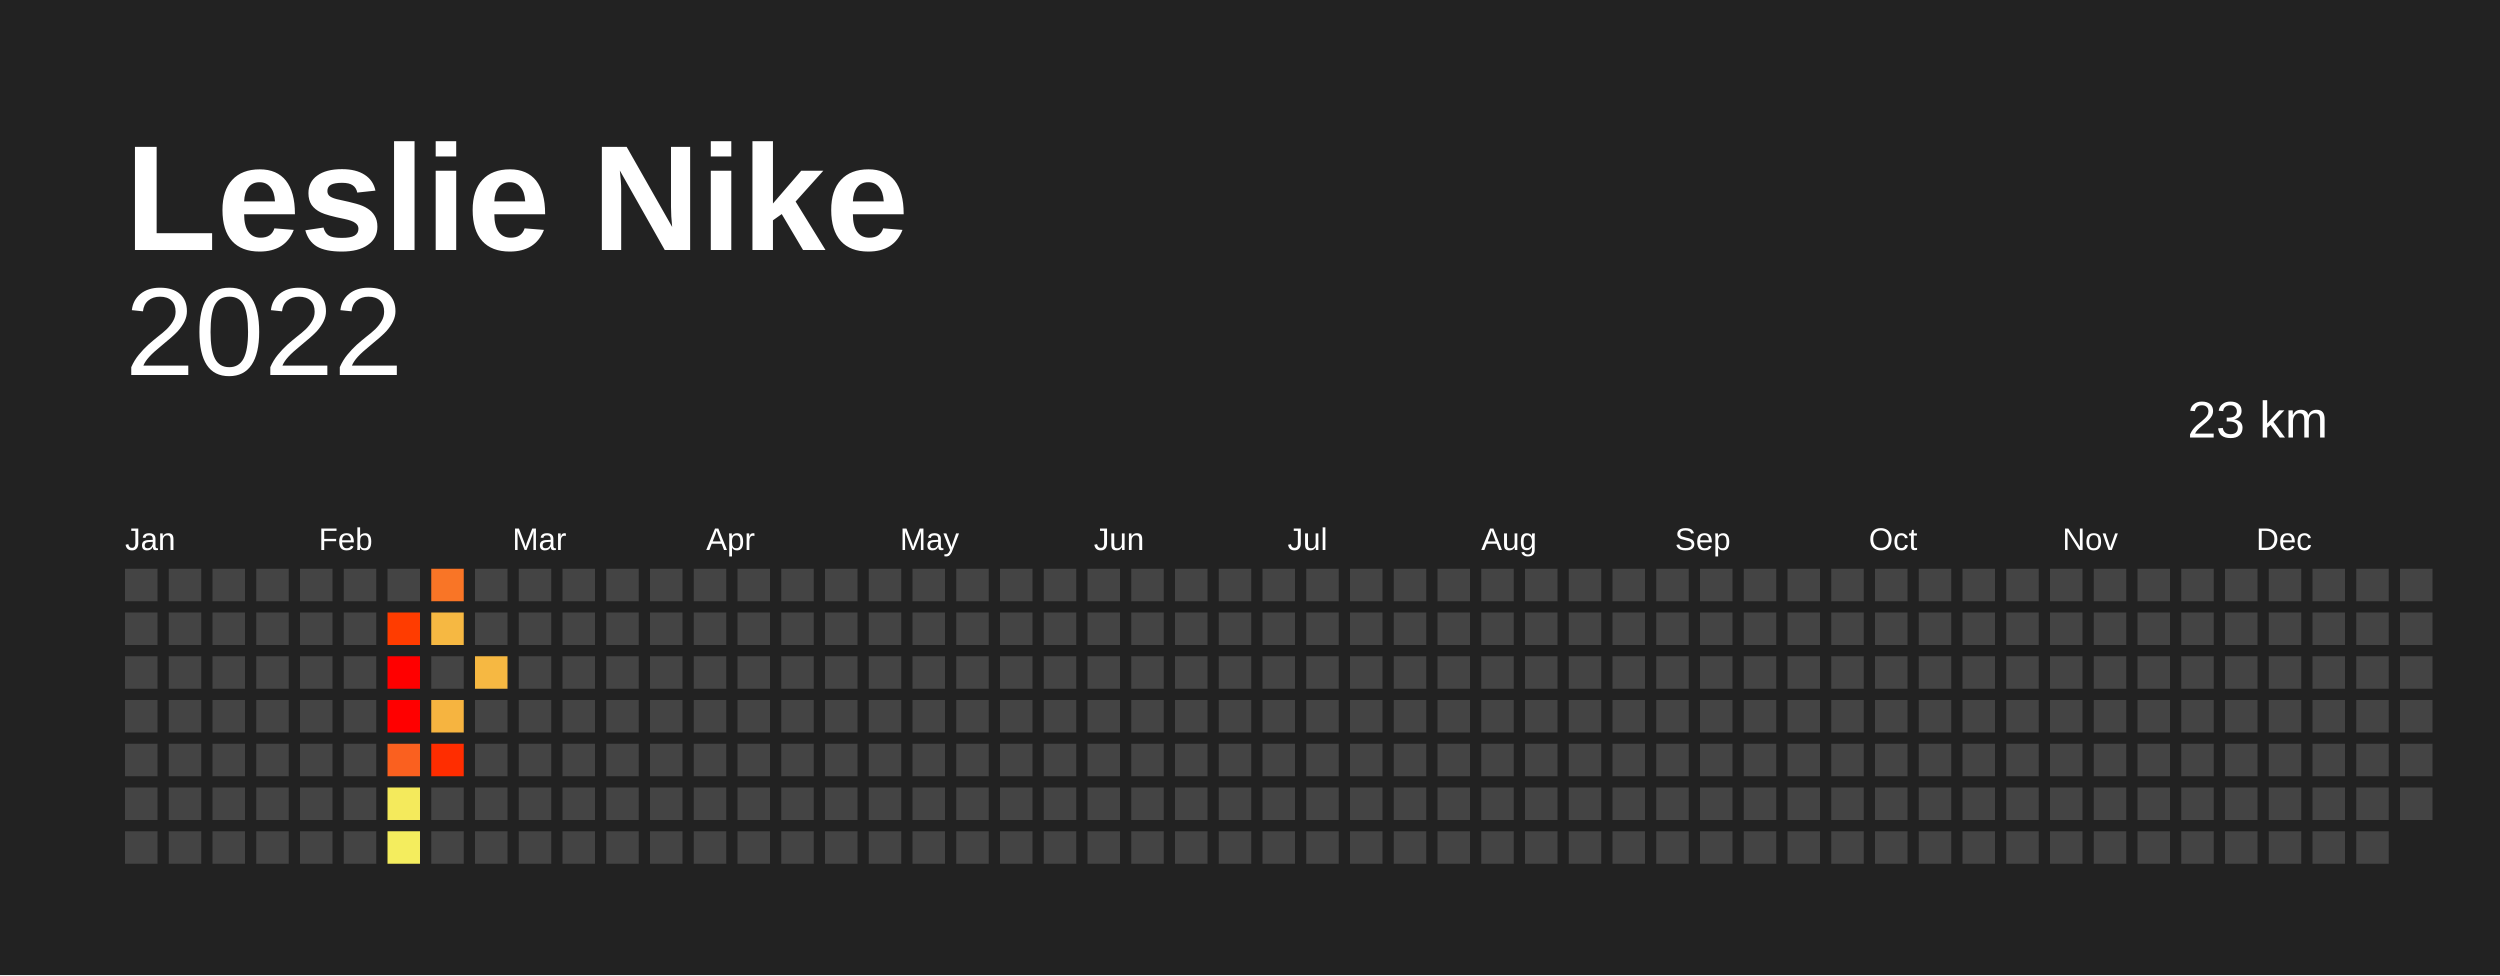
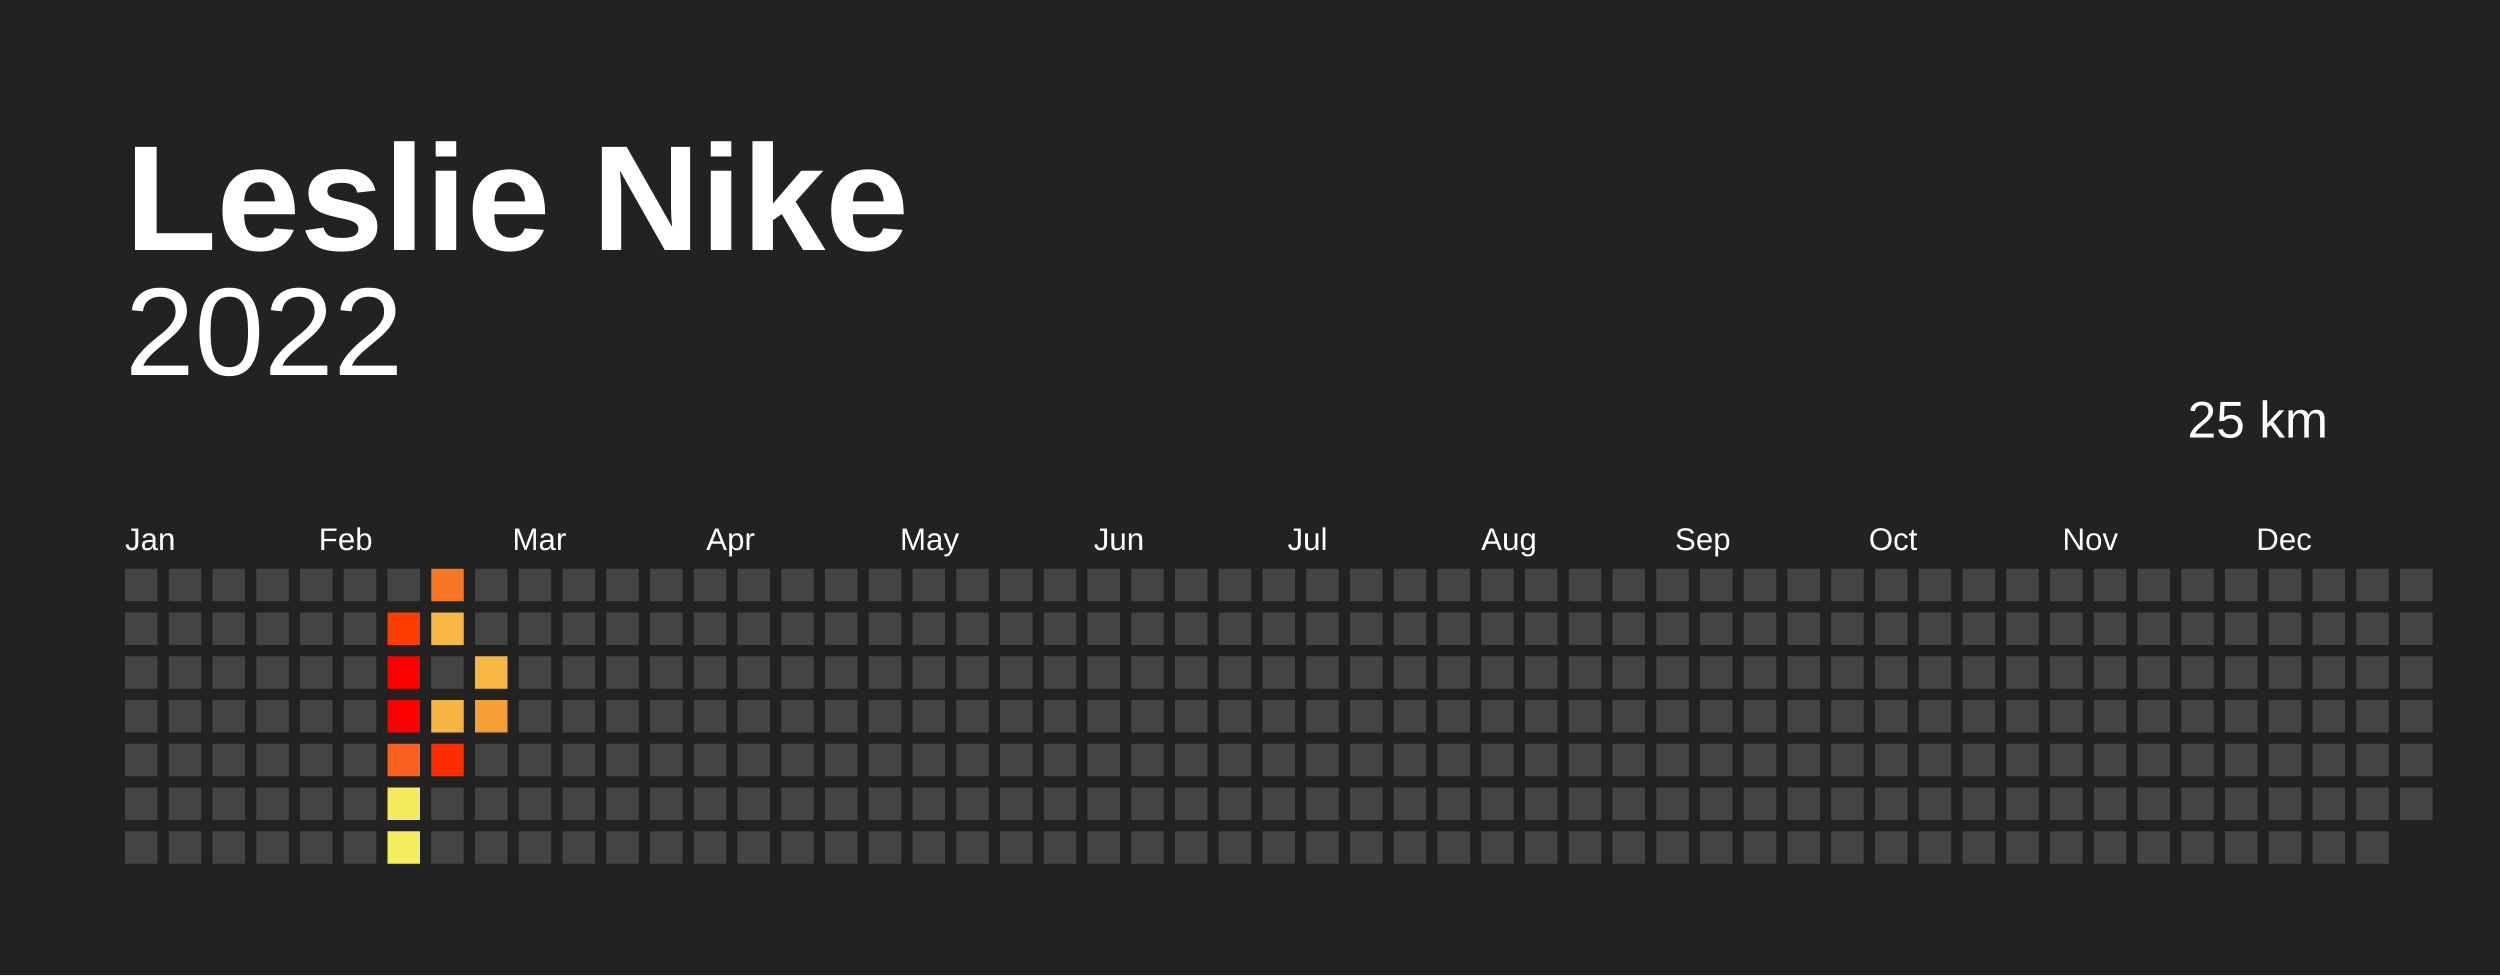
<svg xmlns="http://www.w3.org/2000/svg" baseProfile="full" height="78mm" version="1.1" viewBox="0,0,200,78" width="200mm">
  <defs />
  <rect fill="#222222" height="78" width="200" x="0" y="0" />
  <text fill="#FFFFFF" style="font-size:12px; font-family:Arial; font-weight:bold;" x="10" y="20">Leslie Nike</text>
  <text alignment-baseline="hanging" fill="#FFFFFF" style="font-size:10.0px; font-family:Arial;" x="10" y="30">2022</text>
-   <text alignment-baseline="hanging" fill="#FFFFFF" style="font-size:4.125px; font-family:Arial;" x="175" y="35">23 km</text>
+   <text alignment-baseline="hanging" fill="#FFFFFF" style="font-size:4.125px; font-family:Arial;" x="175" y="35">25 km</text>
  <text fill="#FFFFFF" style="font-size:2.5px; font-family:Arial" x="10.0" y="44">Jan</text>
  <text fill="#FFFFFF" style="font-size:2.5px; font-family:Arial" x="25.5" y="44">Feb</text>
  <text fill="#FFFFFF" style="font-size:2.5px; font-family:Arial" x="41.0" y="44">Mar</text>
  <text fill="#FFFFFF" style="font-size:2.5px; font-family:Arial" x="56.5" y="44">Apr</text>
  <text fill="#FFFFFF" style="font-size:2.5px; font-family:Arial" x="72.0" y="44">May</text>
  <text fill="#FFFFFF" style="font-size:2.5px; font-family:Arial" x="87.5" y="44">Jun</text>
  <text fill="#FFFFFF" style="font-size:2.5px; font-family:Arial" x="103.0" y="44">Jul</text>
  <text fill="#FFFFFF" style="font-size:2.5px; font-family:Arial" x="118.5" y="44">Aug</text>
  <text fill="#FFFFFF" style="font-size:2.5px; font-family:Arial" x="134.0" y="44">Sep</text>
  <text fill="#FFFFFF" style="font-size:2.5px; font-family:Arial" x="149.5" y="44">Oct</text>
  <text fill="#FFFFFF" style="font-size:2.5px; font-family:Arial" x="165.0" y="44">Nov</text>
  <text fill="#FFFFFF" style="font-size:2.5px; font-family:Arial" x="180.5" y="44">Dec</text>
  <rect fill="#444444" height="2.6" width="2.6" x="10.0" y="45.5" />
  <rect fill="#444444" height="2.6" width="2.6" x="10.0" y="49.0" />
  <rect fill="#444444" height="2.6" width="2.6" x="10.0" y="52.5" />
  <rect fill="#444444" height="2.6" width="2.6" x="10.0" y="56.0" />
  <rect fill="#444444" height="2.6" width="2.6" x="10.0" y="59.5" />
  <rect fill="#444444" height="2.6" width="2.6" x="10.0" y="63.0" />
  <rect fill="#444444" height="2.6" width="2.6" x="10.0" y="66.5" />
  <rect fill="#444444" height="2.6" width="2.6" x="13.5" y="45.5" />
  <rect fill="#444444" height="2.6" width="2.6" x="13.5" y="49.0" />
  <rect fill="#444444" height="2.6" width="2.6" x="13.5" y="52.5" />
  <rect fill="#444444" height="2.6" width="2.6" x="13.5" y="56.0" />
  <rect fill="#444444" height="2.6" width="2.6" x="13.5" y="59.5" />
  <rect fill="#444444" height="2.6" width="2.6" x="13.5" y="63.0" />
  <rect fill="#444444" height="2.6" width="2.6" x="13.5" y="66.5" />
  <rect fill="#444444" height="2.6" width="2.6" x="17.0" y="45.5" />
  <rect fill="#444444" height="2.6" width="2.6" x="17.0" y="49.0" />
  <rect fill="#444444" height="2.6" width="2.6" x="17.0" y="52.5" />
  <rect fill="#444444" height="2.6" width="2.6" x="17.0" y="56.0" />
  <rect fill="#444444" height="2.6" width="2.6" x="17.0" y="59.5" />
  <rect fill="#444444" height="2.6" width="2.6" x="17.0" y="63.0" />
  <rect fill="#444444" height="2.6" width="2.6" x="17.0" y="66.5" />
  <rect fill="#444444" height="2.6" width="2.6" x="20.5" y="45.5" />
  <rect fill="#444444" height="2.6" width="2.6" x="20.5" y="49.0" />
  <rect fill="#444444" height="2.6" width="2.6" x="20.5" y="52.5" />
  <rect fill="#444444" height="2.6" width="2.6" x="20.5" y="56.0" />
  <rect fill="#444444" height="2.6" width="2.6" x="20.5" y="59.5" />
  <rect fill="#444444" height="2.6" width="2.6" x="20.5" y="63.0" />
  <rect fill="#444444" height="2.6" width="2.6" x="20.5" y="66.5" />
  <rect fill="#444444" height="2.6" width="2.6" x="24.0" y="45.5" />
  <rect fill="#444444" height="2.6" width="2.6" x="24.0" y="49.0" />
  <rect fill="#444444" height="2.6" width="2.6" x="24.0" y="52.5" />
  <rect fill="#444444" height="2.6" width="2.6" x="24.0" y="56.0" />
  <rect fill="#444444" height="2.6" width="2.6" x="24.0" y="59.5" />
  <rect fill="#444444" height="2.6" width="2.6" x="24.0" y="63.0" />
  <rect fill="#444444" height="2.6" width="2.6" x="24.0" y="66.5" />
  <rect fill="#444444" height="2.6" width="2.6" x="27.5" y="45.5" />
  <rect fill="#444444" height="2.6" width="2.6" x="27.5" y="49.0" />
  <rect fill="#444444" height="2.6" width="2.6" x="27.5" y="52.5" />
  <rect fill="#444444" height="2.6" width="2.6" x="27.5" y="56.0" />
  <rect fill="#444444" height="2.6" width="2.6" x="27.5" y="59.5" />
  <rect fill="#444444" height="2.6" width="2.6" x="27.5" y="63.0" />
  <rect fill="#444444" height="2.6" width="2.6" x="27.5" y="66.5" />
  <rect fill="#444444" height="2.6" width="2.6" x="31.0" y="45.5" />
  <rect fill="#ff3c00" height="2.6" width="2.6" x="31.0" y="49.0" />
  <rect fill="red" height="2.6" width="2.6" x="31.0" y="52.5" />
  <rect fill="red" height="2.6" width="2.6" x="31.0" y="56.0" />
  <rect fill="#fa601f" height="2.6" width="2.6" x="31.0" y="59.5" />
  <rect fill="#f4ea5c" height="2.6" width="2.6" x="31.0" y="63.0" />
  <rect fill="#f4ed5e" height="2.6" width="2.6" x="31.0" y="66.5" />
  <rect fill="#f97526" height="2.6" width="2.6" x="34.5" y="45.5" />
  <rect fill="#f6b842" height="2.6" width="2.6" x="34.5" y="49.0" />
  <rect fill="#444444" height="2.6" width="2.6" x="34.5" y="52.5" />
  <rect fill="#f6b440" height="2.6" width="2.6" x="34.5" y="56.0" />
  <rect fill="#ff2d00" height="2.6" width="2.6" x="34.5" y="59.5" />
  <rect fill="#444444" height="2.6" width="2.6" x="34.5" y="63.0" />
  <rect fill="#444444" height="2.6" width="2.6" x="34.5" y="66.5" />
  <rect fill="#444444" height="2.6" width="2.6" x="38.0" y="45.5" />
  <rect fill="#444444" height="2.6" width="2.6" x="38.0" y="49.0" />
  <rect fill="#f6b842" height="2.6" width="2.6" x="38.0" y="52.5" />
-   <rect fill="#444444" height="2.6" width="2.6" x="38.0" y="56.0" />
+   <rect fill="#f79f37" height="2.6" width="2.6" x="38.0" y="56.0" />
  <rect fill="#444444" height="2.6" width="2.6" x="38.0" y="59.5" />
  <rect fill="#444444" height="2.6" width="2.6" x="38.0" y="63.0" />
  <rect fill="#444444" height="2.6" width="2.6" x="38.0" y="66.5" />
  <rect fill="#444444" height="2.6" width="2.6" x="41.5" y="45.5" />
  <rect fill="#444444" height="2.6" width="2.6" x="41.5" y="49.0" />
  <rect fill="#444444" height="2.6" width="2.6" x="41.5" y="52.5" />
  <rect fill="#444444" height="2.6" width="2.6" x="41.5" y="56.0" />
  <rect fill="#444444" height="2.6" width="2.6" x="41.5" y="59.5" />
  <rect fill="#444444" height="2.6" width="2.6" x="41.5" y="63.0" />
  <rect fill="#444444" height="2.6" width="2.6" x="41.5" y="66.5" />
  <rect fill="#444444" height="2.6" width="2.6" x="45.0" y="45.5" />
  <rect fill="#444444" height="2.6" width="2.6" x="45.0" y="49.0" />
  <rect fill="#444444" height="2.6" width="2.6" x="45.0" y="52.5" />
  <rect fill="#444444" height="2.6" width="2.6" x="45.0" y="56.0" />
  <rect fill="#444444" height="2.6" width="2.6" x="45.0" y="59.5" />
  <rect fill="#444444" height="2.6" width="2.6" x="45.0" y="63.0" />
  <rect fill="#444444" height="2.6" width="2.6" x="45.0" y="66.5" />
  <rect fill="#444444" height="2.6" width="2.6" x="48.5" y="45.5" />
  <rect fill="#444444" height="2.6" width="2.6" x="48.5" y="49.0" />
  <rect fill="#444444" height="2.6" width="2.6" x="48.5" y="52.5" />
  <rect fill="#444444" height="2.6" width="2.6" x="48.5" y="56.0" />
  <rect fill="#444444" height="2.6" width="2.6" x="48.5" y="59.5" />
  <rect fill="#444444" height="2.6" width="2.6" x="48.5" y="63.0" />
  <rect fill="#444444" height="2.6" width="2.6" x="48.5" y="66.5" />
  <rect fill="#444444" height="2.6" width="2.6" x="52.0" y="45.5" />
  <rect fill="#444444" height="2.6" width="2.6" x="52.0" y="49.0" />
  <rect fill="#444444" height="2.6" width="2.6" x="52.0" y="52.5" />
  <rect fill="#444444" height="2.6" width="2.6" x="52.0" y="56.0" />
  <rect fill="#444444" height="2.6" width="2.6" x="52.0" y="59.5" />
  <rect fill="#444444" height="2.6" width="2.6" x="52.0" y="63.0" />
  <rect fill="#444444" height="2.6" width="2.6" x="52.0" y="66.5" />
  <rect fill="#444444" height="2.6" width="2.6" x="55.5" y="45.5" />
  <rect fill="#444444" height="2.6" width="2.6" x="55.5" y="49.0" />
  <rect fill="#444444" height="2.6" width="2.6" x="55.5" y="52.5" />
  <rect fill="#444444" height="2.6" width="2.6" x="55.5" y="56.0" />
  <rect fill="#444444" height="2.6" width="2.6" x="55.5" y="59.5" />
  <rect fill="#444444" height="2.6" width="2.6" x="55.5" y="63.0" />
  <rect fill="#444444" height="2.6" width="2.6" x="55.5" y="66.5" />
  <rect fill="#444444" height="2.6" width="2.6" x="59.0" y="45.5" />
  <rect fill="#444444" height="2.6" width="2.6" x="59.0" y="49.0" />
  <rect fill="#444444" height="2.6" width="2.6" x="59.0" y="52.5" />
  <rect fill="#444444" height="2.6" width="2.6" x="59.0" y="56.0" />
  <rect fill="#444444" height="2.6" width="2.6" x="59.0" y="59.5" />
  <rect fill="#444444" height="2.6" width="2.6" x="59.0" y="63.0" />
  <rect fill="#444444" height="2.6" width="2.6" x="59.0" y="66.5" />
  <rect fill="#444444" height="2.6" width="2.6" x="62.5" y="45.5" />
  <rect fill="#444444" height="2.6" width="2.6" x="62.5" y="49.0" />
  <rect fill="#444444" height="2.6" width="2.6" x="62.5" y="52.5" />
  <rect fill="#444444" height="2.6" width="2.6" x="62.5" y="56.0" />
  <rect fill="#444444" height="2.6" width="2.6" x="62.5" y="59.5" />
  <rect fill="#444444" height="2.6" width="2.6" x="62.5" y="63.0" />
  <rect fill="#444444" height="2.6" width="2.6" x="62.5" y="66.5" />
  <rect fill="#444444" height="2.6" width="2.6" x="66.0" y="45.5" />
  <rect fill="#444444" height="2.6" width="2.6" x="66.0" y="49.0" />
  <rect fill="#444444" height="2.6" width="2.6" x="66.0" y="52.5" />
  <rect fill="#444444" height="2.6" width="2.6" x="66.0" y="56.0" />
  <rect fill="#444444" height="2.6" width="2.6" x="66.0" y="59.5" />
  <rect fill="#444444" height="2.6" width="2.6" x="66.0" y="63.0" />
  <rect fill="#444444" height="2.6" width="2.6" x="66.0" y="66.5" />
  <rect fill="#444444" height="2.6" width="2.6" x="69.5" y="45.5" />
  <rect fill="#444444" height="2.6" width="2.6" x="69.5" y="49.0" />
  <rect fill="#444444" height="2.6" width="2.6" x="69.5" y="52.5" />
  <rect fill="#444444" height="2.6" width="2.6" x="69.5" y="56.0" />
  <rect fill="#444444" height="2.6" width="2.6" x="69.5" y="59.5" />
  <rect fill="#444444" height="2.6" width="2.6" x="69.5" y="63.0" />
  <rect fill="#444444" height="2.6" width="2.6" x="69.5" y="66.5" />
  <rect fill="#444444" height="2.6" width="2.6" x="73.0" y="45.5" />
  <rect fill="#444444" height="2.6" width="2.6" x="73.0" y="49.0" />
  <rect fill="#444444" height="2.6" width="2.6" x="73.0" y="52.5" />
  <rect fill="#444444" height="2.6" width="2.6" x="73.0" y="56.0" />
  <rect fill="#444444" height="2.6" width="2.6" x="73.0" y="59.5" />
  <rect fill="#444444" height="2.6" width="2.6" x="73.0" y="63.0" />
  <rect fill="#444444" height="2.6" width="2.6" x="73.0" y="66.5" />
  <rect fill="#444444" height="2.6" width="2.6" x="76.5" y="45.5" />
  <rect fill="#444444" height="2.6" width="2.6" x="76.5" y="49.0" />
  <rect fill="#444444" height="2.6" width="2.6" x="76.5" y="52.5" />
  <rect fill="#444444" height="2.6" width="2.6" x="76.5" y="56.0" />
  <rect fill="#444444" height="2.6" width="2.6" x="76.5" y="59.5" />
  <rect fill="#444444" height="2.6" width="2.6" x="76.5" y="63.0" />
  <rect fill="#444444" height="2.6" width="2.6" x="76.5" y="66.5" />
  <rect fill="#444444" height="2.6" width="2.6" x="80.0" y="45.5" />
  <rect fill="#444444" height="2.6" width="2.6" x="80.0" y="49.0" />
  <rect fill="#444444" height="2.6" width="2.6" x="80.0" y="52.5" />
  <rect fill="#444444" height="2.6" width="2.6" x="80.0" y="56.0" />
  <rect fill="#444444" height="2.6" width="2.6" x="80.0" y="59.5" />
  <rect fill="#444444" height="2.6" width="2.6" x="80.0" y="63.0" />
  <rect fill="#444444" height="2.6" width="2.6" x="80.0" y="66.5" />
  <rect fill="#444444" height="2.6" width="2.6" x="83.5" y="45.5" />
  <rect fill="#444444" height="2.6" width="2.6" x="83.5" y="49.0" />
  <rect fill="#444444" height="2.6" width="2.6" x="83.5" y="52.5" />
  <rect fill="#444444" height="2.6" width="2.6" x="83.5" y="56.0" />
  <rect fill="#444444" height="2.6" width="2.6" x="83.5" y="59.5" />
  <rect fill="#444444" height="2.6" width="2.6" x="83.5" y="63.0" />
  <rect fill="#444444" height="2.6" width="2.6" x="83.5" y="66.5" />
  <rect fill="#444444" height="2.6" width="2.6" x="87.0" y="45.5" />
  <rect fill="#444444" height="2.6" width="2.6" x="87.0" y="49.0" />
  <rect fill="#444444" height="2.6" width="2.6" x="87.0" y="52.5" />
  <rect fill="#444444" height="2.6" width="2.6" x="87.0" y="56.0" />
  <rect fill="#444444" height="2.6" width="2.6" x="87.0" y="59.5" />
  <rect fill="#444444" height="2.6" width="2.6" x="87.0" y="63.0" />
  <rect fill="#444444" height="2.6" width="2.6" x="87.0" y="66.5" />
  <rect fill="#444444" height="2.6" width="2.6" x="90.5" y="45.5" />
  <rect fill="#444444" height="2.6" width="2.6" x="90.5" y="49.0" />
  <rect fill="#444444" height="2.6" width="2.6" x="90.5" y="52.5" />
  <rect fill="#444444" height="2.6" width="2.6" x="90.5" y="56.0" />
  <rect fill="#444444" height="2.6" width="2.6" x="90.5" y="59.5" />
  <rect fill="#444444" height="2.6" width="2.6" x="90.5" y="63.0" />
  <rect fill="#444444" height="2.6" width="2.6" x="90.5" y="66.5" />
  <rect fill="#444444" height="2.6" width="2.6" x="94.0" y="45.5" />
  <rect fill="#444444" height="2.6" width="2.6" x="94.0" y="49.0" />
  <rect fill="#444444" height="2.6" width="2.6" x="94.0" y="52.5" />
  <rect fill="#444444" height="2.6" width="2.6" x="94.0" y="56.0" />
  <rect fill="#444444" height="2.6" width="2.6" x="94.0" y="59.5" />
  <rect fill="#444444" height="2.6" width="2.6" x="94.0" y="63.0" />
  <rect fill="#444444" height="2.6" width="2.6" x="94.0" y="66.5" />
  <rect fill="#444444" height="2.6" width="2.6" x="97.5" y="45.5" />
  <rect fill="#444444" height="2.6" width="2.6" x="97.5" y="49.0" />
  <rect fill="#444444" height="2.6" width="2.6" x="97.5" y="52.5" />
  <rect fill="#444444" height="2.6" width="2.6" x="97.5" y="56.0" />
  <rect fill="#444444" height="2.6" width="2.6" x="97.5" y="59.5" />
  <rect fill="#444444" height="2.6" width="2.6" x="97.5" y="63.0" />
  <rect fill="#444444" height="2.6" width="2.6" x="97.5" y="66.5" />
  <rect fill="#444444" height="2.6" width="2.6" x="101.0" y="45.5" />
  <rect fill="#444444" height="2.6" width="2.6" x="101.0" y="49.0" />
  <rect fill="#444444" height="2.6" width="2.6" x="101.0" y="52.5" />
  <rect fill="#444444" height="2.6" width="2.6" x="101.0" y="56.0" />
  <rect fill="#444444" height="2.6" width="2.6" x="101.0" y="59.5" />
  <rect fill="#444444" height="2.6" width="2.6" x="101.0" y="63.0" />
  <rect fill="#444444" height="2.6" width="2.6" x="101.0" y="66.5" />
  <rect fill="#444444" height="2.6" width="2.6" x="104.5" y="45.5" />
  <rect fill="#444444" height="2.6" width="2.6" x="104.5" y="49.0" />
  <rect fill="#444444" height="2.6" width="2.6" x="104.5" y="52.5" />
  <rect fill="#444444" height="2.6" width="2.6" x="104.5" y="56.0" />
  <rect fill="#444444" height="2.6" width="2.6" x="104.5" y="59.5" />
  <rect fill="#444444" height="2.6" width="2.6" x="104.5" y="63.0" />
  <rect fill="#444444" height="2.6" width="2.6" x="104.5" y="66.5" />
  <rect fill="#444444" height="2.6" width="2.6" x="108.0" y="45.5" />
  <rect fill="#444444" height="2.6" width="2.6" x="108.0" y="49.0" />
  <rect fill="#444444" height="2.6" width="2.6" x="108.0" y="52.5" />
  <rect fill="#444444" height="2.6" width="2.6" x="108.0" y="56.0" />
  <rect fill="#444444" height="2.6" width="2.6" x="108.0" y="59.5" />
  <rect fill="#444444" height="2.6" width="2.6" x="108.0" y="63.0" />
  <rect fill="#444444" height="2.6" width="2.6" x="108.0" y="66.5" />
  <rect fill="#444444" height="2.6" width="2.6" x="111.5" y="45.5" />
  <rect fill="#444444" height="2.6" width="2.6" x="111.5" y="49.0" />
  <rect fill="#444444" height="2.6" width="2.6" x="111.5" y="52.5" />
  <rect fill="#444444" height="2.6" width="2.6" x="111.5" y="56.0" />
  <rect fill="#444444" height="2.6" width="2.6" x="111.5" y="59.5" />
  <rect fill="#444444" height="2.6" width="2.6" x="111.5" y="63.0" />
  <rect fill="#444444" height="2.6" width="2.6" x="111.5" y="66.5" />
  <rect fill="#444444" height="2.6" width="2.6" x="115.0" y="45.5" />
  <rect fill="#444444" height="2.6" width="2.6" x="115.0" y="49.0" />
  <rect fill="#444444" height="2.6" width="2.6" x="115.0" y="52.5" />
  <rect fill="#444444" height="2.6" width="2.6" x="115.0" y="56.0" />
  <rect fill="#444444" height="2.6" width="2.6" x="115.0" y="59.5" />
  <rect fill="#444444" height="2.6" width="2.6" x="115.0" y="63.0" />
  <rect fill="#444444" height="2.6" width="2.6" x="115.0" y="66.5" />
  <rect fill="#444444" height="2.6" width="2.6" x="118.5" y="45.5" />
  <rect fill="#444444" height="2.6" width="2.6" x="118.5" y="49.0" />
  <rect fill="#444444" height="2.6" width="2.6" x="118.5" y="52.5" />
  <rect fill="#444444" height="2.6" width="2.6" x="118.5" y="56.0" />
  <rect fill="#444444" height="2.6" width="2.6" x="118.5" y="59.5" />
  <rect fill="#444444" height="2.6" width="2.6" x="118.5" y="63.0" />
  <rect fill="#444444" height="2.6" width="2.6" x="118.5" y="66.5" />
  <rect fill="#444444" height="2.6" width="2.6" x="122.0" y="45.5" />
  <rect fill="#444444" height="2.6" width="2.6" x="122.0" y="49.0" />
  <rect fill="#444444" height="2.6" width="2.6" x="122.0" y="52.5" />
  <rect fill="#444444" height="2.6" width="2.6" x="122.0" y="56.0" />
  <rect fill="#444444" height="2.6" width="2.6" x="122.0" y="59.5" />
  <rect fill="#444444" height="2.6" width="2.6" x="122.0" y="63.0" />
  <rect fill="#444444" height="2.6" width="2.6" x="122.0" y="66.5" />
  <rect fill="#444444" height="2.6" width="2.6" x="125.5" y="45.5" />
  <rect fill="#444444" height="2.6" width="2.6" x="125.5" y="49.0" />
  <rect fill="#444444" height="2.6" width="2.6" x="125.5" y="52.5" />
  <rect fill="#444444" height="2.6" width="2.6" x="125.5" y="56.0" />
  <rect fill="#444444" height="2.6" width="2.6" x="125.5" y="59.5" />
  <rect fill="#444444" height="2.6" width="2.6" x="125.5" y="63.0" />
  <rect fill="#444444" height="2.6" width="2.6" x="125.5" y="66.5" />
  <rect fill="#444444" height="2.6" width="2.6" x="129.0" y="45.5" />
  <rect fill="#444444" height="2.6" width="2.6" x="129.0" y="49.0" />
  <rect fill="#444444" height="2.6" width="2.6" x="129.0" y="52.5" />
  <rect fill="#444444" height="2.6" width="2.6" x="129.0" y="56.0" />
  <rect fill="#444444" height="2.6" width="2.6" x="129.0" y="59.5" />
  <rect fill="#444444" height="2.6" width="2.6" x="129.0" y="63.0" />
  <rect fill="#444444" height="2.6" width="2.6" x="129.0" y="66.5" />
  <rect fill="#444444" height="2.6" width="2.6" x="132.5" y="45.5" />
  <rect fill="#444444" height="2.6" width="2.6" x="132.5" y="49.0" />
  <rect fill="#444444" height="2.6" width="2.6" x="132.5" y="52.5" />
  <rect fill="#444444" height="2.6" width="2.6" x="132.5" y="56.0" />
  <rect fill="#444444" height="2.6" width="2.6" x="132.5" y="59.5" />
  <rect fill="#444444" height="2.6" width="2.6" x="132.5" y="63.0" />
  <rect fill="#444444" height="2.6" width="2.6" x="132.5" y="66.5" />
  <rect fill="#444444" height="2.6" width="2.6" x="136.0" y="45.5" />
  <rect fill="#444444" height="2.6" width="2.6" x="136.0" y="49.0" />
  <rect fill="#444444" height="2.6" width="2.6" x="136.0" y="52.5" />
  <rect fill="#444444" height="2.6" width="2.6" x="136.0" y="56.0" />
  <rect fill="#444444" height="2.6" width="2.6" x="136.0" y="59.5" />
  <rect fill="#444444" height="2.6" width="2.6" x="136.0" y="63.0" />
  <rect fill="#444444" height="2.6" width="2.6" x="136.0" y="66.5" />
  <rect fill="#444444" height="2.6" width="2.6" x="139.5" y="45.5" />
  <rect fill="#444444" height="2.6" width="2.6" x="139.5" y="49.0" />
  <rect fill="#444444" height="2.6" width="2.6" x="139.5" y="52.5" />
  <rect fill="#444444" height="2.6" width="2.6" x="139.5" y="56.0" />
  <rect fill="#444444" height="2.6" width="2.6" x="139.5" y="59.5" />
  <rect fill="#444444" height="2.6" width="2.6" x="139.5" y="63.0" />
  <rect fill="#444444" height="2.6" width="2.6" x="139.5" y="66.5" />
  <rect fill="#444444" height="2.6" width="2.6" x="143.0" y="45.5" />
  <rect fill="#444444" height="2.6" width="2.6" x="143.0" y="49.0" />
  <rect fill="#444444" height="2.6" width="2.6" x="143.0" y="52.5" />
  <rect fill="#444444" height="2.6" width="2.6" x="143.0" y="56.0" />
  <rect fill="#444444" height="2.6" width="2.6" x="143.0" y="59.5" />
  <rect fill="#444444" height="2.6" width="2.6" x="143.0" y="63.0" />
  <rect fill="#444444" height="2.6" width="2.6" x="143.0" y="66.5" />
  <rect fill="#444444" height="2.6" width="2.6" x="146.5" y="45.5" />
  <rect fill="#444444" height="2.6" width="2.6" x="146.5" y="49.0" />
  <rect fill="#444444" height="2.6" width="2.6" x="146.5" y="52.5" />
  <rect fill="#444444" height="2.6" width="2.6" x="146.5" y="56.0" />
  <rect fill="#444444" height="2.6" width="2.6" x="146.5" y="59.5" />
  <rect fill="#444444" height="2.6" width="2.6" x="146.5" y="63.0" />
  <rect fill="#444444" height="2.6" width="2.6" x="146.5" y="66.5" />
  <rect fill="#444444" height="2.6" width="2.6" x="150.0" y="45.5" />
  <rect fill="#444444" height="2.6" width="2.6" x="150.0" y="49.0" />
  <rect fill="#444444" height="2.6" width="2.6" x="150.0" y="52.5" />
  <rect fill="#444444" height="2.6" width="2.6" x="150.0" y="56.0" />
  <rect fill="#444444" height="2.6" width="2.6" x="150.0" y="59.5" />
  <rect fill="#444444" height="2.6" width="2.6" x="150.0" y="63.0" />
  <rect fill="#444444" height="2.6" width="2.6" x="150.0" y="66.5" />
  <rect fill="#444444" height="2.6" width="2.6" x="153.5" y="45.5" />
  <rect fill="#444444" height="2.6" width="2.6" x="153.5" y="49.0" />
  <rect fill="#444444" height="2.6" width="2.6" x="153.5" y="52.5" />
  <rect fill="#444444" height="2.6" width="2.6" x="153.5" y="56.0" />
  <rect fill="#444444" height="2.6" width="2.6" x="153.5" y="59.5" />
  <rect fill="#444444" height="2.6" width="2.6" x="153.5" y="63.0" />
  <rect fill="#444444" height="2.6" width="2.6" x="153.5" y="66.5" />
  <rect fill="#444444" height="2.6" width="2.6" x="157.0" y="45.5" />
  <rect fill="#444444" height="2.6" width="2.6" x="157.0" y="49.0" />
  <rect fill="#444444" height="2.6" width="2.6" x="157.0" y="52.5" />
  <rect fill="#444444" height="2.6" width="2.6" x="157.0" y="56.0" />
  <rect fill="#444444" height="2.6" width="2.6" x="157.0" y="59.5" />
  <rect fill="#444444" height="2.6" width="2.6" x="157.0" y="63.0" />
  <rect fill="#444444" height="2.6" width="2.6" x="157.0" y="66.5" />
  <rect fill="#444444" height="2.6" width="2.6" x="160.5" y="45.5" />
  <rect fill="#444444" height="2.6" width="2.6" x="160.5" y="49.0" />
  <rect fill="#444444" height="2.6" width="2.6" x="160.5" y="52.5" />
  <rect fill="#444444" height="2.6" width="2.6" x="160.5" y="56.0" />
  <rect fill="#444444" height="2.6" width="2.6" x="160.5" y="59.5" />
  <rect fill="#444444" height="2.6" width="2.6" x="160.5" y="63.0" />
  <rect fill="#444444" height="2.6" width="2.6" x="160.5" y="66.5" />
  <rect fill="#444444" height="2.6" width="2.6" x="164.0" y="45.5" />
  <rect fill="#444444" height="2.6" width="2.6" x="164.0" y="49.0" />
  <rect fill="#444444" height="2.6" width="2.6" x="164.0" y="52.5" />
  <rect fill="#444444" height="2.6" width="2.6" x="164.0" y="56.0" />
  <rect fill="#444444" height="2.6" width="2.6" x="164.0" y="59.5" />
  <rect fill="#444444" height="2.6" width="2.6" x="164.0" y="63.0" />
  <rect fill="#444444" height="2.6" width="2.6" x="164.0" y="66.5" />
  <rect fill="#444444" height="2.6" width="2.6" x="167.5" y="45.5" />
  <rect fill="#444444" height="2.6" width="2.6" x="167.5" y="49.0" />
  <rect fill="#444444" height="2.6" width="2.6" x="167.5" y="52.5" />
  <rect fill="#444444" height="2.6" width="2.6" x="167.5" y="56.0" />
  <rect fill="#444444" height="2.6" width="2.6" x="167.5" y="59.5" />
  <rect fill="#444444" height="2.6" width="2.6" x="167.5" y="63.0" />
  <rect fill="#444444" height="2.6" width="2.6" x="167.5" y="66.5" />
  <rect fill="#444444" height="2.6" width="2.6" x="171.0" y="45.5" />
  <rect fill="#444444" height="2.6" width="2.6" x="171.0" y="49.0" />
  <rect fill="#444444" height="2.6" width="2.6" x="171.0" y="52.5" />
  <rect fill="#444444" height="2.6" width="2.6" x="171.0" y="56.0" />
  <rect fill="#444444" height="2.6" width="2.6" x="171.0" y="59.5" />
  <rect fill="#444444" height="2.6" width="2.6" x="171.0" y="63.0" />
  <rect fill="#444444" height="2.6" width="2.6" x="171.0" y="66.5" />
  <rect fill="#444444" height="2.6" width="2.6" x="174.5" y="45.5" />
  <rect fill="#444444" height="2.6" width="2.6" x="174.5" y="49.0" />
  <rect fill="#444444" height="2.6" width="2.6" x="174.5" y="52.5" />
  <rect fill="#444444" height="2.6" width="2.6" x="174.5" y="56.0" />
  <rect fill="#444444" height="2.6" width="2.6" x="174.5" y="59.5" />
  <rect fill="#444444" height="2.6" width="2.6" x="174.5" y="63.0" />
  <rect fill="#444444" height="2.6" width="2.6" x="174.5" y="66.5" />
  <rect fill="#444444" height="2.6" width="2.6" x="178.0" y="45.5" />
  <rect fill="#444444" height="2.6" width="2.6" x="178.0" y="49.0" />
  <rect fill="#444444" height="2.6" width="2.6" x="178.0" y="52.5" />
  <rect fill="#444444" height="2.6" width="2.6" x="178.0" y="56.0" />
  <rect fill="#444444" height="2.6" width="2.6" x="178.0" y="59.5" />
  <rect fill="#444444" height="2.6" width="2.6" x="178.0" y="63.0" />
  <rect fill="#444444" height="2.6" width="2.6" x="178.0" y="66.5" />
  <rect fill="#444444" height="2.6" width="2.6" x="181.5" y="45.5" />
  <rect fill="#444444" height="2.6" width="2.6" x="181.5" y="49.0" />
  <rect fill="#444444" height="2.6" width="2.6" x="181.5" y="52.5" />
  <rect fill="#444444" height="2.6" width="2.6" x="181.5" y="56.0" />
  <rect fill="#444444" height="2.6" width="2.6" x="181.5" y="59.5" />
  <rect fill="#444444" height="2.6" width="2.6" x="181.5" y="63.0" />
  <rect fill="#444444" height="2.6" width="2.6" x="181.5" y="66.5" />
  <rect fill="#444444" height="2.6" width="2.6" x="185.0" y="45.5" />
  <rect fill="#444444" height="2.6" width="2.6" x="185.0" y="49.0" />
  <rect fill="#444444" height="2.6" width="2.6" x="185.0" y="52.5" />
  <rect fill="#444444" height="2.6" width="2.6" x="185.0" y="56.0" />
  <rect fill="#444444" height="2.6" width="2.6" x="185.0" y="59.5" />
  <rect fill="#444444" height="2.6" width="2.6" x="185.0" y="63.0" />
  <rect fill="#444444" height="2.6" width="2.6" x="185.0" y="66.5" />
  <rect fill="#444444" height="2.6" width="2.6" x="188.5" y="45.5" />
  <rect fill="#444444" height="2.6" width="2.6" x="188.5" y="49.0" />
  <rect fill="#444444" height="2.6" width="2.6" x="188.5" y="52.5" />
  <rect fill="#444444" height="2.6" width="2.6" x="188.5" y="56.0" />
  <rect fill="#444444" height="2.6" width="2.6" x="188.5" y="59.5" />
  <rect fill="#444444" height="2.6" width="2.6" x="188.5" y="63.0" />
  <rect fill="#444444" height="2.6" width="2.6" x="188.5" y="66.5" />
  <rect fill="#444444" height="2.6" width="2.6" x="192.0" y="45.5" />
  <rect fill="#444444" height="2.6" width="2.6" x="192.0" y="49.0" />
  <rect fill="#444444" height="2.6" width="2.6" x="192.0" y="52.5" />
  <rect fill="#444444" height="2.6" width="2.6" x="192.0" y="56.0" />
  <rect fill="#444444" height="2.6" width="2.6" x="192.0" y="59.5" />
  <rect fill="#444444" height="2.6" width="2.6" x="192.0" y="63.0" />
</svg>
